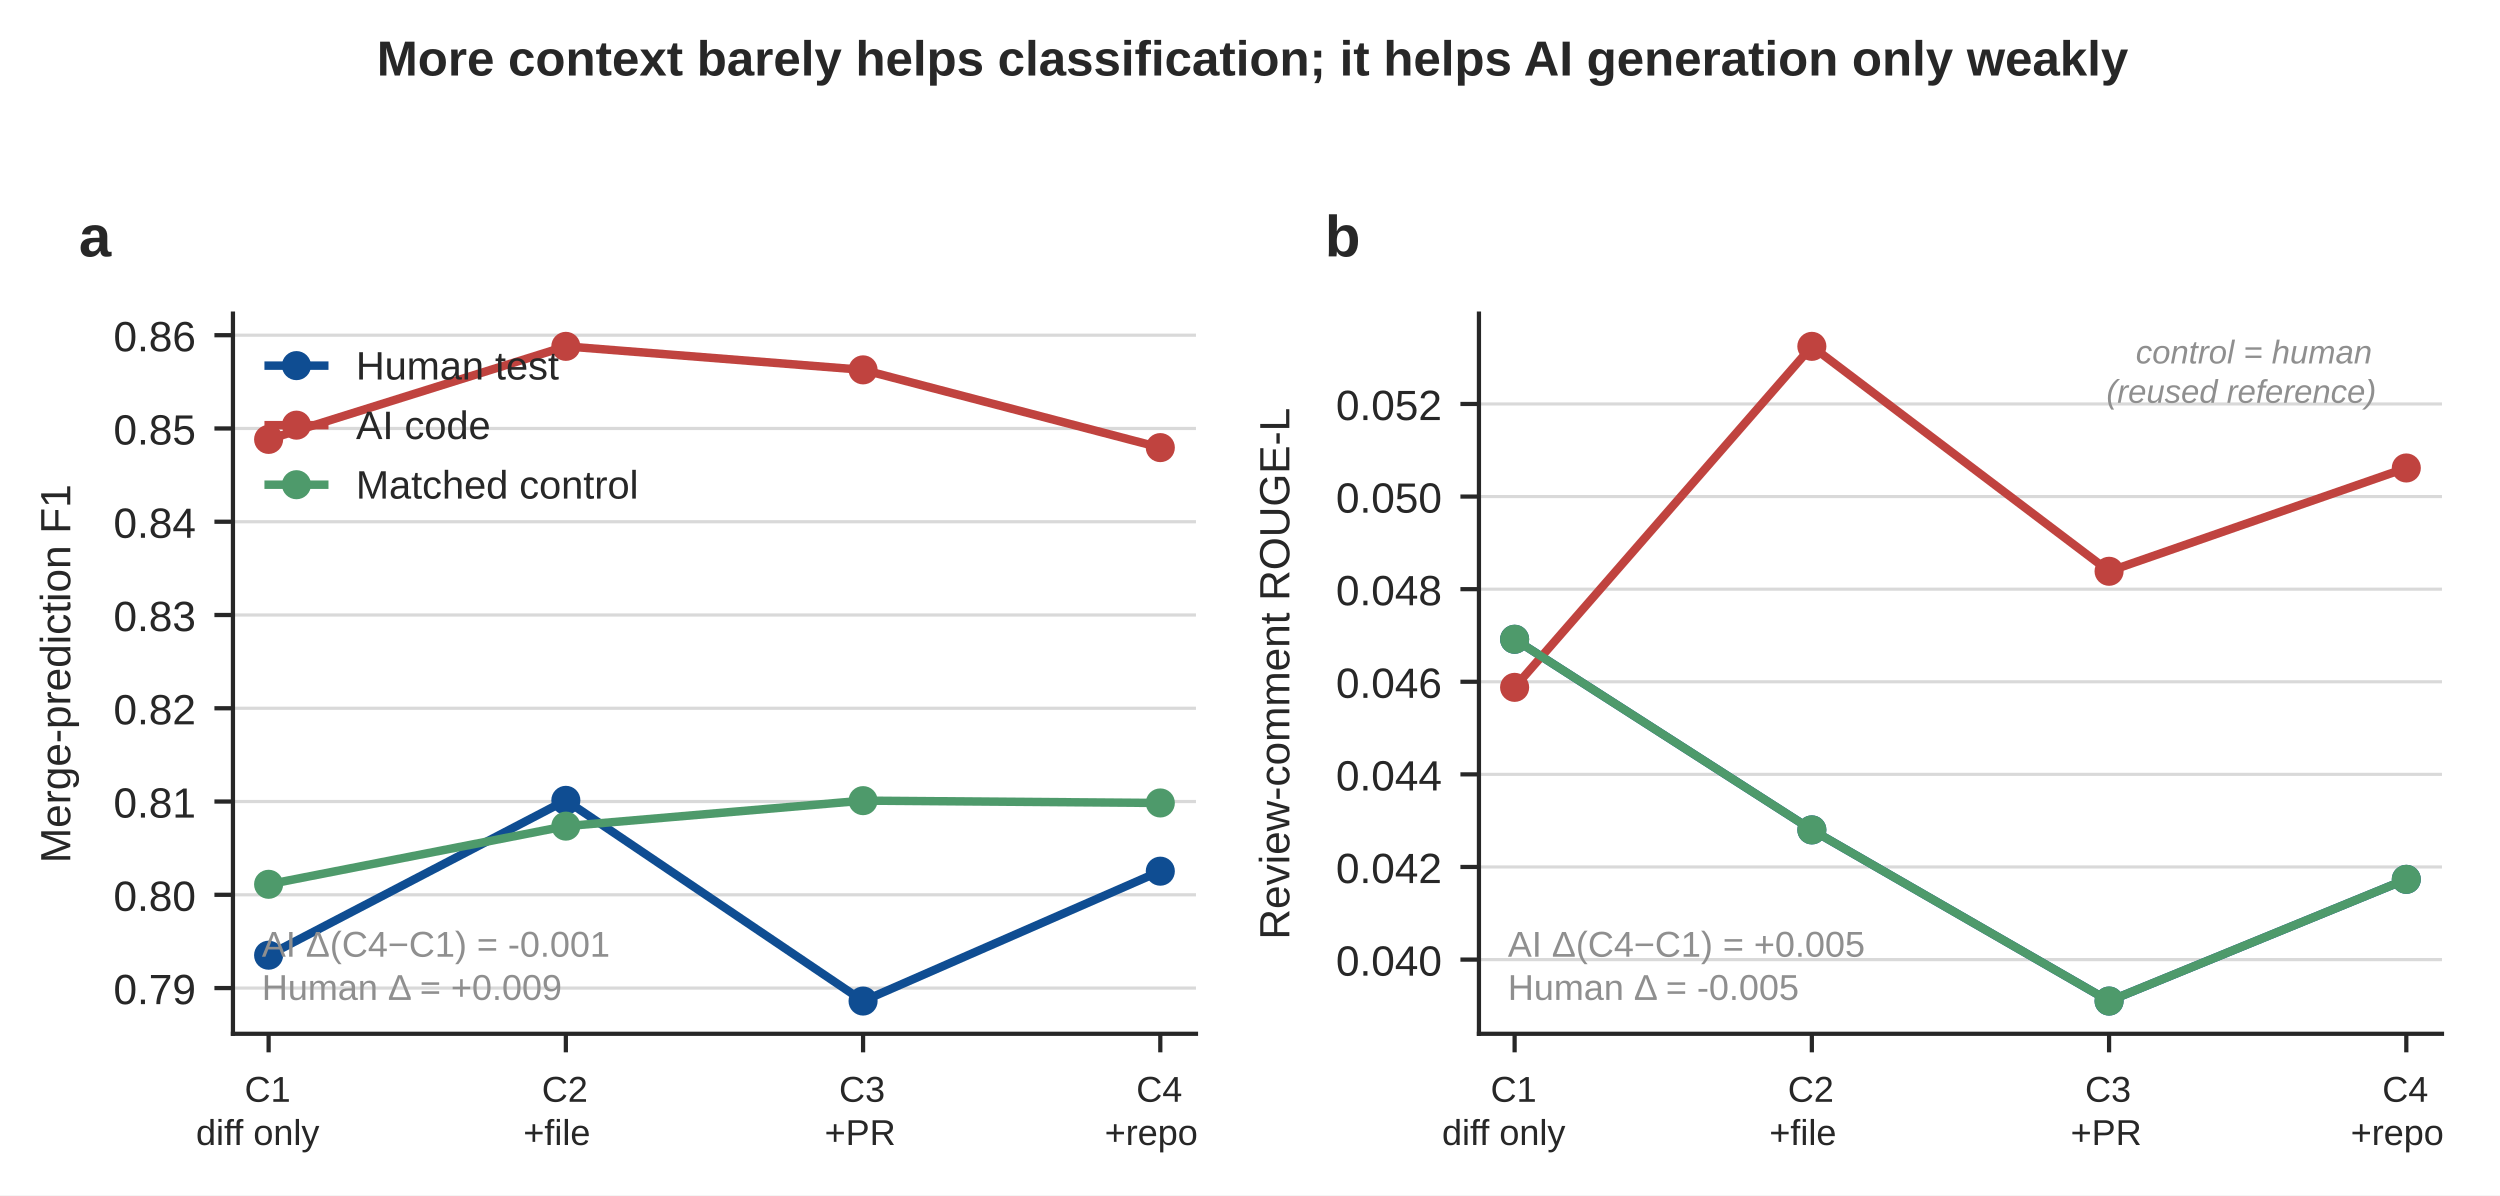
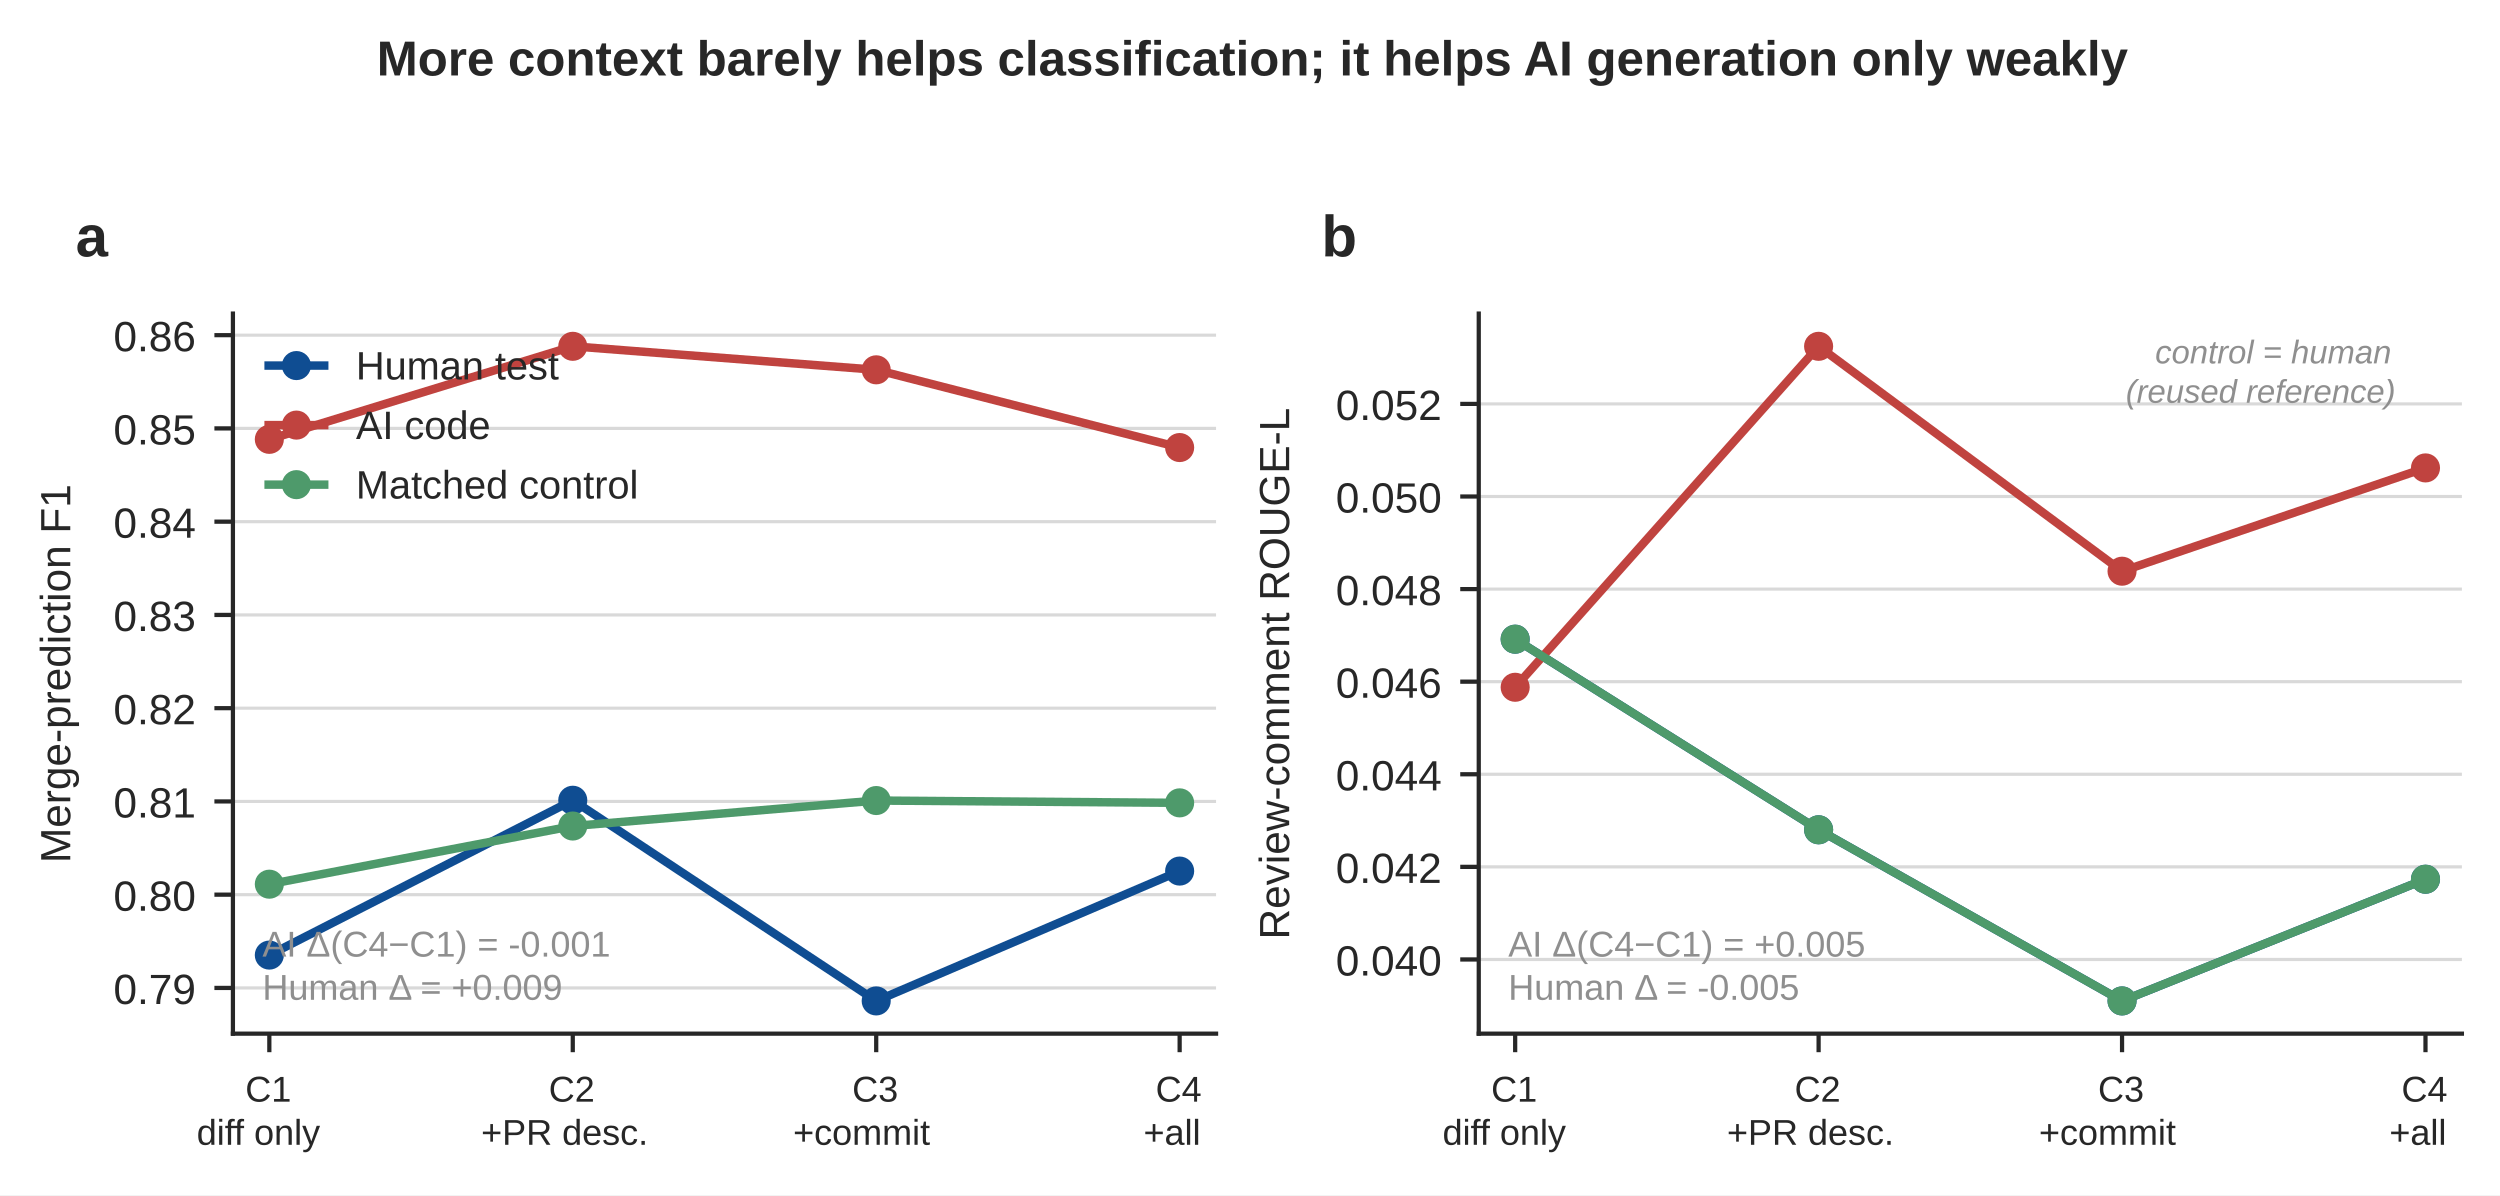
- <svg xmlns="http://www.w3.org/2000/svg" xmlns:xlink="http://www.w3.org/1999/xlink" width="472.35pt" height="225.847pt" viewBox="0 0 472.35 225.847" version="1.1">
+ <svg xmlns="http://www.w3.org/2000/svg" xmlns:xlink="http://www.w3.org/1999/xlink" width="472.411pt" height="225.847pt" viewBox="0 0 472.411 225.847" version="1.1">
  <defs>
    <style type="text/css">*{stroke-linejoin: round; stroke-linecap: butt}</style>
  </defs>
  <g id="figure_1">
    <g id="patch_1">
-       <path d="M 0 225.847  L 472.35 225.847  L 472.35 0  L 0 0  z " style="fill: #ffffff" />
+       <path d="M 0 225.847  L 472.411 225.847  L 472.411 0  L 0 0  z " style="fill: #ffffff" />
    </g>
    <g id="axes_1">
      <g id="patch_2">
-         <path d="M 44.013 195.324  L 225.967 195.324  L 225.967 59.256  L 44.013 59.256  z " style="fill: #ffffff" />
+         <path d="M 44.013 195.324  L 229.792 195.324  L 229.792 59.256  L 44.013 59.256  z " style="fill: #ffffff" />
      </g>
      <g id="matplotlib.axis_1">
        <g id="xtick_1">
          <g id="line2d_1">
            <defs>
-               <path id="mb7442cc891" d="M 0 0  L 0 3.5  " style="stroke: #272727; stroke-width: 0.8" />
+               <path id="m055389ca16" d="M 0 0  L 0 3.5  " style="stroke: #272727; stroke-width: 0.8" />
            </defs>
            <g>
-               <use xlink:href="#mb7442cc891" x="50.752" y="195.324" style="fill: #272727; stroke: #272727; stroke-width: 0.8" />
+               <use xlink:href="#m055389ca16" x="50.894" y="195.324" style="fill: #272727; stroke: #272727; stroke-width: 0.8" />
            </g>
          </g>
          <g id="text_1">
-             <text style="font-size: 6.8px; font-family: 'Arial', 'DejaVu Sans', 'Liberation Sans', sans-serif; fill: #272727" transform="translate(46.21476 208.1708)">C1</text>
-             <text style="font-size: 6.8px; font-family: 'Arial', 'DejaVu Sans', 'Liberation Sans', sans-serif; fill: #272727" transform="translate(37.03423 216.3327)">diff only</text>
+             <text style="font-size: 6.8px; font-family: 'Arial', 'DejaVu Sans', 'Liberation Sans', sans-serif; fill: #272727" transform="translate(46.35643 208.1708)">C1</text>
+             <text style="font-size: 6.8px; font-family: 'Arial', 'DejaVu Sans', 'Liberation Sans', sans-serif; fill: #272727" transform="translate(37.17589 216.3327)">diff only</text>
          </g>
        </g>
        <g id="xtick_2">
          <g id="line2d_2">
            <g>
-               <use xlink:href="#mb7442cc891" x="106.911" y="195.324" style="fill: #272727; stroke: #272727; stroke-width: 0.8" />
+               <use xlink:href="#m055389ca16" x="108.233" y="195.324" style="fill: #272727; stroke: #272727; stroke-width: 0.8" />
            </g>
          </g>
          <g id="text_2">
-             <text style="font-size: 6.8px; font-family: 'Arial', 'DejaVu Sans', 'Liberation Sans', sans-serif; fill: #272727" transform="translate(102.3734 208.1708)">C2</text>
-             <text style="font-size: 6.8px; font-family: 'Arial', 'DejaVu Sans', 'Liberation Sans', sans-serif; fill: #272727" transform="translate(98.88364 216.3327)">+file</text>
+             <text style="font-size: 6.8px; font-family: 'Arial', 'DejaVu Sans', 'Liberation Sans', sans-serif; fill: #272727" transform="translate(103.6956 208.1708)">C2</text>
+             <text style="font-size: 6.8px; font-family: 'Arial', 'DejaVu Sans', 'Liberation Sans', sans-serif; fill: #272727" transform="translate(90.91908 216.3327)">+PR desc.</text>
          </g>
        </g>
        <g id="xtick_3">
          <g id="line2d_3">
            <g>
-               <use xlink:href="#mb7442cc891" x="163.069" y="195.324" style="fill: #272727; stroke: #272727; stroke-width: 0.8" />
+               <use xlink:href="#m055389ca16" x="165.572" y="195.324" style="fill: #272727; stroke: #272727; stroke-width: 0.8" />
            </g>
          </g>
          <g id="text_3">
-             <text style="font-size: 6.8px; font-family: 'Arial', 'DejaVu Sans', 'Liberation Sans', sans-serif; fill: #272727" transform="translate(158.5321 208.1708)">C3</text>
-             <text style="font-size: 6.8px; font-family: 'Arial', 'DejaVu Sans', 'Liberation Sans', sans-serif; fill: #272727" transform="translate(155.8078 216.3321)">+PR</text>
+             <text style="font-size: 6.8px; font-family: 'Arial', 'DejaVu Sans', 'Liberation Sans', sans-serif; fill: #272727" transform="translate(161.0349 208.1708)">C3</text>
+             <text style="font-size: 6.8px; font-family: 'Arial', 'DejaVu Sans', 'Liberation Sans', sans-serif; fill: #272727" transform="translate(149.8722 216.3327)">+commit</text>
          </g>
        </g>
        <g id="xtick_4">
          <g id="line2d_4">
            <g>
-               <use xlink:href="#mb7442cc891" x="219.228" y="195.324" style="fill: #272727; stroke: #272727; stroke-width: 0.8" />
+               <use xlink:href="#m055389ca16" x="222.911" y="195.324" style="fill: #272727; stroke: #272727; stroke-width: 0.8" />
            </g>
          </g>
          <g id="text_4">
-             <text style="font-size: 6.8px; font-family: 'Arial', 'DejaVu Sans', 'Liberation Sans', sans-serif; fill: #272727" transform="translate(214.6907 208.1708)">C4</text>
-             <text style="font-size: 6.8px; font-family: 'Arial', 'DejaVu Sans', 'Liberation Sans', sans-serif; fill: #272727" transform="translate(208.7253 216.3321)">+repo</text>
+             <text style="font-size: 6.8px; font-family: 'Arial', 'DejaVu Sans', 'Liberation Sans', sans-serif; fill: #272727" transform="translate(218.3741 208.1708)">C4</text>
+             <text style="font-size: 6.8px; font-family: 'Arial', 'DejaVu Sans', 'Liberation Sans', sans-serif; fill: #272727" transform="translate(216.0897 216.3327)">+all</text>
          </g>
        </g>
      </g>
      <g id="matplotlib.axis_2">
        <g id="ytick_1">
          <g id="line2d_5">
-             <path d="M 44.013 186.685  L 225.967 186.685  " clip-path="url(#p312e5db300)" style="fill: none; stroke: #d9d9d9; stroke-width: 0.6; stroke-linecap: square" />
+             <path d="M 44.013 186.685  L 229.792 186.685  " clip-path="url(#pd2a21292ef)" style="fill: none; stroke: #d9d9d9; stroke-width: 0.6; stroke-linecap: square" />
          </g>
          <g id="line2d_6">
            <defs>
-               <path id="m97c4adac89" d="M 0 0  L -3.5 0  " style="stroke: #272727; stroke-width: 0.8" />
+               <path id="m6264796547" d="M 0 0  L -3.5 0  " style="stroke: #272727; stroke-width: 0.8" />
            </defs>
            <g>
-               <use xlink:href="#m97c4adac89" x="44.013" y="186.685" style="fill: #272727; stroke: #272727; stroke-width: 0.8" />
+               <use xlink:href="#m6264796547" x="44.013" y="186.685" style="fill: #272727; stroke: #272727; stroke-width: 0.8" />
            </g>
          </g>
          <g id="text_5">
            <text style="font-size: 8px; font-family: 'Arial', 'DejaVu Sans', 'Liberation Sans', sans-serif; text-anchor: end; fill: #272727" x="37.013" y="189.724" transform="rotate(-0 37.01313 189.7243)">0.79</text>
          </g>
        </g>
        <g id="ytick_2">
          <g id="line2d_7">
-             <path d="M 44.013 169.063  L 225.967 169.063  " clip-path="url(#p312e5db300)" style="fill: none; stroke: #d9d9d9; stroke-width: 0.6; stroke-linecap: square" />
+             <path d="M 44.013 169.063  L 229.792 169.063  " clip-path="url(#pd2a21292ef)" style="fill: none; stroke: #d9d9d9; stroke-width: 0.6; stroke-linecap: square" />
          </g>
          <g id="line2d_8">
            <g>
-               <use xlink:href="#m97c4adac89" x="44.013" y="169.063" style="fill: #272727; stroke: #272727; stroke-width: 0.8" />
+               <use xlink:href="#m6264796547" x="44.013" y="169.063" style="fill: #272727; stroke: #272727; stroke-width: 0.8" />
            </g>
          </g>
          <g id="text_6">
            <text style="font-size: 8px; font-family: 'Arial', 'DejaVu Sans', 'Liberation Sans', sans-serif; text-anchor: end; fill: #272727" x="37.013" y="172.103" transform="rotate(-0 37.01313 172.1026)">0.80</text>
          </g>
        </g>
        <g id="ytick_3">
          <g id="line2d_9">
-             <path d="M 44.013 151.442  L 225.967 151.442  " clip-path="url(#p312e5db300)" style="fill: none; stroke: #d9d9d9; stroke-width: 0.6; stroke-linecap: square" />
+             <path d="M 44.013 151.442  L 229.792 151.442  " clip-path="url(#pd2a21292ef)" style="fill: none; stroke: #d9d9d9; stroke-width: 0.6; stroke-linecap: square" />
          </g>
          <g id="line2d_10">
            <g>
-               <use xlink:href="#m97c4adac89" x="44.013" y="151.442" style="fill: #272727; stroke: #272727; stroke-width: 0.8" />
+               <use xlink:href="#m6264796547" x="44.013" y="151.442" style="fill: #272727; stroke: #272727; stroke-width: 0.8" />
            </g>
          </g>
          <g id="text_7">
            <text style="font-size: 8px; font-family: 'Arial', 'DejaVu Sans', 'Liberation Sans', sans-serif; text-anchor: end; fill: #272727" x="37.013" y="154.481" transform="rotate(-0 37.01313 154.4809)">0.81</text>
          </g>
        </g>
        <g id="ytick_4">
          <g id="line2d_11">
-             <path d="M 44.013 133.82  L 225.967 133.82  " clip-path="url(#p312e5db300)" style="fill: none; stroke: #d9d9d9; stroke-width: 0.6; stroke-linecap: square" />
+             <path d="M 44.013 133.82  L 229.792 133.82  " clip-path="url(#pd2a21292ef)" style="fill: none; stroke: #d9d9d9; stroke-width: 0.6; stroke-linecap: square" />
          </g>
          <g id="line2d_12">
            <g>
-               <use xlink:href="#m97c4adac89" x="44.013" y="133.82" style="fill: #272727; stroke: #272727; stroke-width: 0.8" />
+               <use xlink:href="#m6264796547" x="44.013" y="133.82" style="fill: #272727; stroke: #272727; stroke-width: 0.8" />
            </g>
          </g>
          <g id="text_8">
            <text style="font-size: 8px; font-family: 'Arial', 'DejaVu Sans', 'Liberation Sans', sans-serif; text-anchor: end; fill: #272727" x="37.013" y="136.859" transform="rotate(-0 37.01313 136.8592)">0.82</text>
          </g>
        </g>
        <g id="ytick_5">
          <g id="line2d_13">
-             <path d="M 44.013 116.198  L 225.967 116.198  " clip-path="url(#p312e5db300)" style="fill: none; stroke: #d9d9d9; stroke-width: 0.6; stroke-linecap: square" />
+             <path d="M 44.013 116.198  L 229.792 116.198  " clip-path="url(#pd2a21292ef)" style="fill: none; stroke: #d9d9d9; stroke-width: 0.6; stroke-linecap: square" />
          </g>
          <g id="line2d_14">
            <g>
-               <use xlink:href="#m97c4adac89" x="44.013" y="116.198" style="fill: #272727; stroke: #272727; stroke-width: 0.8" />
+               <use xlink:href="#m6264796547" x="44.013" y="116.198" style="fill: #272727; stroke: #272727; stroke-width: 0.8" />
            </g>
          </g>
          <g id="text_9">
            <text style="font-size: 8px; font-family: 'Arial', 'DejaVu Sans', 'Liberation Sans', sans-serif; text-anchor: end; fill: #272727" x="37.013" y="119.237" transform="rotate(-0 37.01313 119.2374)">0.83</text>
          </g>
        </g>
        <g id="ytick_6">
          <g id="line2d_15">
-             <path d="M 44.013 98.577  L 225.967 98.577  " clip-path="url(#p312e5db300)" style="fill: none; stroke: #d9d9d9; stroke-width: 0.6; stroke-linecap: square" />
+             <path d="M 44.013 98.577  L 229.792 98.577  " clip-path="url(#pd2a21292ef)" style="fill: none; stroke: #d9d9d9; stroke-width: 0.6; stroke-linecap: square" />
          </g>
          <g id="line2d_16">
            <g>
-               <use xlink:href="#m97c4adac89" x="44.013" y="98.577" style="fill: #272727; stroke: #272727; stroke-width: 0.8" />
+               <use xlink:href="#m6264796547" x="44.013" y="98.577" style="fill: #272727; stroke: #272727; stroke-width: 0.8" />
            </g>
          </g>
          <g id="text_10">
            <text style="font-size: 8px; font-family: 'Arial', 'DejaVu Sans', 'Liberation Sans', sans-serif; text-anchor: end; fill: #272727" x="37.013" y="101.616" transform="rotate(-0 37.01313 101.6157)">0.84</text>
          </g>
        </g>
        <g id="ytick_7">
          <g id="line2d_17">
-             <path d="M 44.013 80.955  L 225.967 80.955  " clip-path="url(#p312e5db300)" style="fill: none; stroke: #d9d9d9; stroke-width: 0.6; stroke-linecap: square" />
+             <path d="M 44.013 80.955  L 229.792 80.955  " clip-path="url(#pd2a21292ef)" style="fill: none; stroke: #d9d9d9; stroke-width: 0.6; stroke-linecap: square" />
          </g>
          <g id="line2d_18">
            <g>
-               <use xlink:href="#m97c4adac89" x="44.013" y="80.955" style="fill: #272727; stroke: #272727; stroke-width: 0.8" />
+               <use xlink:href="#m6264796547" x="44.013" y="80.955" style="fill: #272727; stroke: #272727; stroke-width: 0.8" />
            </g>
          </g>
          <g id="text_11">
            <text style="font-size: 8px; font-family: 'Arial', 'DejaVu Sans', 'Liberation Sans', sans-serif; text-anchor: end; fill: #272727" x="37.013" y="83.994" transform="rotate(-0 37.01313 83.99404)">0.85</text>
          </g>
        </g>
        <g id="ytick_8">
          <g id="line2d_19">
-             <path d="M 44.013 63.333  L 225.967 63.333  " clip-path="url(#p312e5db300)" style="fill: none; stroke: #d9d9d9; stroke-width: 0.6; stroke-linecap: square" />
+             <path d="M 44.013 63.333  L 229.792 63.333  " clip-path="url(#pd2a21292ef)" style="fill: none; stroke: #d9d9d9; stroke-width: 0.6; stroke-linecap: square" />
          </g>
          <g id="line2d_20">
            <g>
-               <use xlink:href="#m97c4adac89" x="44.013" y="63.333" style="fill: #272727; stroke: #272727; stroke-width: 0.8" />
+               <use xlink:href="#m6264796547" x="44.013" y="63.333" style="fill: #272727; stroke: #272727; stroke-width: 0.8" />
            </g>
          </g>
          <g id="text_12">
            <text style="font-size: 8px; font-family: 'Arial', 'DejaVu Sans', 'Liberation Sans', sans-serif; text-anchor: end; fill: #272727" x="37.013" y="66.372" transform="rotate(-0 37.01313 66.37234)">0.86</text>
          </g>
        </g>
        <g id="text_13">
          <text style="font-size: 8px; font-family: 'Arial', 'DejaVu Sans', 'Liberation Sans', sans-serif; text-anchor: middle; fill: #272727" x="13.279" y="127.29" transform="rotate(-90 13.27875 127.2899)">Merge-prediction F1</text>
        </g>
      </g>
      <g id="patch_3">
        <path d="M 44.013 195.324  L 44.013 59.256  " style="fill: none; stroke: #272727; stroke-width: 0.8; stroke-linejoin: miter; stroke-linecap: square" />
      </g>
      <g id="patch_4">
-         <path d="M 44.013 195.324  L 225.967 195.324  " style="fill: none; stroke: #272727; stroke-width: 0.8; stroke-linejoin: miter; stroke-linecap: square" />
+         <path d="M 44.013 195.324  L 229.792 195.324  " style="fill: none; stroke: #272727; stroke-width: 0.8; stroke-linejoin: miter; stroke-linecap: square" />
      </g>
      <g id="line2d_21">
-         <path d="M 50.752 180.477  L 106.911 151.219  L 163.069 189.139  L 219.228 164.602  " style="fill: none; stroke: #0f4d92; stroke-width: 1.6; stroke-linecap: square" />
+         <path d="M 50.894 180.477  L 108.233 151.219  L 165.572 189.139  L 222.911 164.602  " style="fill: none; stroke: #0f4d92; stroke-width: 1.6; stroke-linecap: square" />
        <defs>
-           <path id="mded9604d1d" d="M 0 2.25  C 0.597 2.25 1.169 2.013 1.591 1.591  C 2.013 1.169 2.25 0.597 2.25 0  C 2.25 -0.597 2.013 -1.169 1.591 -1.591  C 1.169 -2.013 0.597 -2.25 0 -2.25  C -0.597 -2.25 -1.169 -2.013 -1.591 -1.591  C -2.013 -1.169 -2.25 -0.597 -2.25 0  C -2.25 0.597 -2.013 1.169 -1.591 1.591  C -1.169 2.013 -0.597 2.25 0 2.25  z " style="stroke: #0f4d92" />
+           <path id="mc047c1bfac" d="M 0 2.25  C 0.597 2.25 1.169 2.013 1.591 1.591  C 2.013 1.169 2.25 0.597 2.25 0  C 2.25 -0.597 2.013 -1.169 1.591 -1.591  C 1.169 -2.013 0.597 -2.25 0 -2.25  C -0.597 -2.25 -1.169 -2.013 -1.591 -1.591  C -2.013 -1.169 -2.25 -0.597 -2.25 0  C -2.25 0.597 -2.013 1.169 -1.591 1.591  C -1.169 2.013 -0.597 2.25 0 2.25  z " style="stroke: #0f4d92" />
        </defs>
        <g>
-           <use xlink:href="#mded9604d1d" x="50.752" y="180.477" style="fill: #0f4d92; stroke: #0f4d92" />
-           <use xlink:href="#mded9604d1d" x="106.911" y="151.219" style="fill: #0f4d92; stroke: #0f4d92" />
-           <use xlink:href="#mded9604d1d" x="163.069" y="189.139" style="fill: #0f4d92; stroke: #0f4d92" />
-           <use xlink:href="#mded9604d1d" x="219.228" y="164.602" style="fill: #0f4d92; stroke: #0f4d92" />
+           <use xlink:href="#mc047c1bfac" x="50.894" y="180.477" style="fill: #0f4d92; stroke: #0f4d92" />
+           <use xlink:href="#mc047c1bfac" x="108.233" y="151.219" style="fill: #0f4d92; stroke: #0f4d92" />
+           <use xlink:href="#mc047c1bfac" x="165.572" y="189.139" style="fill: #0f4d92; stroke: #0f4d92" />
+           <use xlink:href="#mc047c1bfac" x="222.911" y="164.602" style="fill: #0f4d92; stroke: #0f4d92" />
        </g>
      </g>
      <g id="line2d_22">
-         <path d="M 50.752 83.022  L 106.911 65.441  L 163.069 69.883  L 219.228 84.571  " style="fill: none; stroke: #c0433f; stroke-width: 1.6; stroke-linecap: square" />
+         <path d="M 50.894 83.022  L 108.233 65.441  L 165.572 69.883  L 222.911 84.571  " style="fill: none; stroke: #c0433f; stroke-width: 1.6; stroke-linecap: square" />
        <defs>
-           <path id="m22a7560e9c" d="M 0 2.25  C 0.597 2.25 1.169 2.013 1.591 1.591  C 2.013 1.169 2.25 0.597 2.25 0  C 2.25 -0.597 2.013 -1.169 1.591 -1.591  C 1.169 -2.013 0.597 -2.25 0 -2.25  C -0.597 -2.25 -1.169 -2.013 -1.591 -1.591  C -2.013 -1.169 -2.25 -0.597 -2.25 0  C -2.25 0.597 -2.013 1.169 -1.591 1.591  C -1.169 2.013 -0.597 2.25 0 2.25  z " style="stroke: #c0433f" />
+           <path id="m9935ac918f" d="M 0 2.25  C 0.597 2.25 1.169 2.013 1.591 1.591  C 2.013 1.169 2.25 0.597 2.25 0  C 2.25 -0.597 2.013 -1.169 1.591 -1.591  C 1.169 -2.013 0.597 -2.25 0 -2.25  C -0.597 -2.25 -1.169 -2.013 -1.591 -1.591  C -2.013 -1.169 -2.25 -0.597 -2.25 0  C -2.25 0.597 -2.013 1.169 -1.591 1.591  C -1.169 2.013 -0.597 2.25 0 2.25  z " style="stroke: #c0433f" />
        </defs>
        <g>
-           <use xlink:href="#m22a7560e9c" x="50.752" y="83.022" style="fill: #c0433f; stroke: #c0433f" />
-           <use xlink:href="#m22a7560e9c" x="106.911" y="65.441" style="fill: #c0433f; stroke: #c0433f" />
-           <use xlink:href="#m22a7560e9c" x="163.069" y="69.883" style="fill: #c0433f; stroke: #c0433f" />
-           <use xlink:href="#m22a7560e9c" x="219.228" y="84.571" style="fill: #c0433f; stroke: #c0433f" />
+           <use xlink:href="#m9935ac918f" x="50.894" y="83.022" style="fill: #c0433f; stroke: #c0433f" />
+           <use xlink:href="#m9935ac918f" x="108.233" y="65.441" style="fill: #c0433f; stroke: #c0433f" />
+           <use xlink:href="#m9935ac918f" x="165.572" y="69.883" style="fill: #c0433f; stroke: #c0433f" />
+           <use xlink:href="#m9935ac918f" x="222.911" y="84.571" style="fill: #c0433f; stroke: #c0433f" />
        </g>
      </g>
      <g id="line2d_23">
-         <path d="M 50.752 167.08  L 106.911 156.09  L 163.069 151.274  L 219.228 151.712  " style="fill: none; stroke: #4e9a6b; stroke-width: 1.6; stroke-linecap: square" />
+         <path d="M 50.894 167.08  L 108.233 156.09  L 165.572 151.274  L 222.911 151.712  " style="fill: none; stroke: #4e9a6b; stroke-width: 1.6; stroke-linecap: square" />
        <defs>
-           <path id="m0f266fe91e" d="M 0 2.25  C 0.597 2.25 1.169 2.013 1.591 1.591  C 2.013 1.169 2.25 0.597 2.25 0  C 2.25 -0.597 2.013 -1.169 1.591 -1.591  C 1.169 -2.013 0.597 -2.25 0 -2.25  C -0.597 -2.25 -1.169 -2.013 -1.591 -1.591  C -2.013 -1.169 -2.25 -0.597 -2.25 0  C -2.25 0.597 -2.013 1.169 -1.591 1.591  C -1.169 2.013 -0.597 2.25 0 2.25  z " style="stroke: #4e9a6b" />
+           <path id="mf2e5b66cfa" d="M 0 2.25  C 0.597 2.25 1.169 2.013 1.591 1.591  C 2.013 1.169 2.25 0.597 2.25 0  C 2.25 -0.597 2.013 -1.169 1.591 -1.591  C 1.169 -2.013 0.597 -2.25 0 -2.25  C -0.597 -2.25 -1.169 -2.013 -1.591 -1.591  C -2.013 -1.169 -2.25 -0.597 -2.25 0  C -2.25 0.597 -2.013 1.169 -1.591 1.591  C -1.169 2.013 -0.597 2.25 0 2.25  z " style="stroke: #4e9a6b" />
        </defs>
        <g>
-           <use xlink:href="#m0f266fe91e" x="50.752" y="167.08" style="fill: #4e9a6b; stroke: #4e9a6b" />
-           <use xlink:href="#m0f266fe91e" x="106.911" y="156.09" style="fill: #4e9a6b; stroke: #4e9a6b" />
-           <use xlink:href="#m0f266fe91e" x="163.069" y="151.274" style="fill: #4e9a6b; stroke: #4e9a6b" />
-           <use xlink:href="#m0f266fe91e" x="219.228" y="151.712" style="fill: #4e9a6b; stroke: #4e9a6b" />
+           <use xlink:href="#mf2e5b66cfa" x="50.894" y="167.08" style="fill: #4e9a6b; stroke: #4e9a6b" />
+           <use xlink:href="#mf2e5b66cfa" x="108.233" y="156.09" style="fill: #4e9a6b; stroke: #4e9a6b" />
+           <use xlink:href="#mf2e5b66cfa" x="165.572" y="151.274" style="fill: #4e9a6b; stroke: #4e9a6b" />
+           <use xlink:href="#mf2e5b66cfa" x="222.911" y="151.712" style="fill: #4e9a6b; stroke: #4e9a6b" />
        </g>
      </g>
      <g id="text_14">
-         <text style="font-size: 6.8px; font-family: 'Arial', 'DejaVu Sans', 'Liberation Sans', sans-serif; fill: #8f8f8f" transform="translate(49.47175 180.7661)">AI  Δ(C4−C1) = -0.001</text>
-         <text style="font-size: 6.8px; font-family: 'Arial', 'DejaVu Sans', 'Liberation Sans', sans-serif; fill: #8f8f8f" transform="translate(49.47175 188.9275)">Human Δ = +0.009</text>
+         <text style="font-size: 6.8px; font-family: 'Arial', 'DejaVu Sans', 'Liberation Sans', sans-serif; fill: #8f8f8f" transform="translate(49.5865 180.7661)">AI  Δ(C4−C1) = -0.001</text>
+         <text style="font-size: 6.8px; font-family: 'Arial', 'DejaVu Sans', 'Liberation Sans', sans-serif; fill: #8f8f8f" transform="translate(49.5865 188.9275)">Human Δ = +0.009</text>
      </g>
      <g id="text_15">
-         <text style="font-weight: 700; font-size: 11px; font-family: 'Arial', 'DejaVu Sans', 'Liberation Sans', sans-serif; text-anchor: start; fill: #272727" x="14.9" y="48.449" transform="rotate(-0 14.90048 48.44931)">a</text>
+         <text style="font-weight: 700; font-size: 11px; font-family: 'Arial', 'DejaVu Sans', 'Liberation Sans', sans-serif; text-anchor: start; fill: #272727" x="14.288" y="48.449" transform="rotate(-0 14.28848 48.44931)">a</text>
      </g>
      <g id="legend_1">
        <g id="line2d_24">
          <path d="M 50.763 69.08  L 56.013 69.08  L 61.263 69.08  " style="fill: none; stroke: #0f4d92; stroke-width: 1.6; stroke-linecap: square" />
          <g>
-             <use xlink:href="#mded9604d1d" x="56.013" y="69.08" style="fill: #0f4d92; stroke: #0f4d92" />
+             <use xlink:href="#mc047c1bfac" x="56.013" y="69.08" style="fill: #0f4d92; stroke: #0f4d92" />
          </g>
        </g>
        <g id="text_16">
          <text style="font-size: 7.5px; font-family: 'Arial', 'DejaVu Sans', 'Liberation Sans', sans-serif; text-anchor: start; fill: #272727" x="67.263" y="71.705" transform="rotate(-0 67.26313 71.70479)">Human test</text>
        </g>
        <g id="line2d_25">
          <path d="M 50.763 80.33  L 56.013 80.33  L 61.263 80.33  " style="fill: none; stroke: #c0433f; stroke-width: 1.6; stroke-linecap: square" />
          <g>
-             <use xlink:href="#m22a7560e9c" x="56.013" y="80.33" style="fill: #c0433f; stroke: #c0433f" />
+             <use xlink:href="#m9935ac918f" x="56.013" y="80.33" style="fill: #c0433f; stroke: #c0433f" />
          </g>
        </g>
        <g id="text_17">
          <text style="font-size: 7.5px; font-family: 'Arial', 'DejaVu Sans', 'Liberation Sans', sans-serif; text-anchor: start; fill: #272727" x="67.263" y="82.955" transform="rotate(-0 67.26313 82.95537)">AI code</text>
        </g>
        <g id="line2d_26">
          <path d="M 50.763 91.581  L 56.013 91.581  L 61.263 91.581  " style="fill: none; stroke: #4e9a6b; stroke-width: 1.6; stroke-linecap: square" />
          <g>
-             <use xlink:href="#m0f266fe91e" x="56.013" y="91.581" style="fill: #4e9a6b; stroke: #4e9a6b" />
+             <use xlink:href="#mf2e5b66cfa" x="56.013" y="91.581" style="fill: #4e9a6b; stroke: #4e9a6b" />
          </g>
        </g>
        <g id="text_18">
          <text style="font-size: 7.5px; font-family: 'Arial', 'DejaVu Sans', 'Liberation Sans', sans-serif; text-anchor: start; fill: #272727" x="67.263" y="94.206" transform="rotate(-0 67.26313 94.20596)">Matched control</text>
        </g>
      </g>
    </g>
    <g id="axes_2">
      <g id="patch_5">
-         <path d="M 279.432 195.324  L 461.386 195.324  L 461.386 59.256  L 279.432 59.256  z " style="fill: #ffffff" />
+         <path d="M 279.432 195.324  L 465.211 195.324  L 465.211 59.256  L 279.432 59.256  z " style="fill: #ffffff" />
      </g>
      <g id="matplotlib.axis_3">
        <g id="xtick_5">
          <g id="line2d_27">
            <g>
-               <use xlink:href="#mb7442cc891" x="286.171" y="195.324" style="fill: #272727; stroke: #272727; stroke-width: 0.8" />
+               <use xlink:href="#m055389ca16" x="286.313" y="195.324" style="fill: #272727; stroke: #272727; stroke-width: 0.8" />
            </g>
          </g>
          <g id="text_19">
-             <text style="font-size: 6.8px; font-family: 'Arial', 'DejaVu Sans', 'Liberation Sans', sans-serif; fill: #272727" transform="translate(281.6338 208.1708)">C1</text>
-             <text style="font-size: 6.8px; font-family: 'Arial', 'DejaVu Sans', 'Liberation Sans', sans-serif; fill: #272727" transform="translate(272.4533 216.3327)">diff only</text>
+             <text style="font-size: 6.8px; font-family: 'Arial', 'DejaVu Sans', 'Liberation Sans', sans-serif; fill: #272727" transform="translate(281.7755 208.1708)">C1</text>
+             <text style="font-size: 6.8px; font-family: 'Arial', 'DejaVu Sans', 'Liberation Sans', sans-serif; fill: #272727" transform="translate(272.595 216.3327)">diff only</text>
          </g>
        </g>
        <g id="xtick_6">
          <g id="line2d_28">
            <g>
-               <use xlink:href="#mb7442cc891" x="342.33" y="195.324" style="fill: #272727; stroke: #272727; stroke-width: 0.8" />
+               <use xlink:href="#m055389ca16" x="343.652" y="195.324" style="fill: #272727; stroke: #272727; stroke-width: 0.8" />
            </g>
          </g>
          <g id="text_20">
-             <text style="font-size: 6.8px; font-family: 'Arial', 'DejaVu Sans', 'Liberation Sans', sans-serif; fill: #272727" transform="translate(337.7925 208.1708)">C2</text>
-             <text style="font-size: 6.8px; font-family: 'Arial', 'DejaVu Sans', 'Liberation Sans', sans-serif; fill: #272727" transform="translate(334.3027 216.3327)">+file</text>
+             <text style="font-size: 6.8px; font-family: 'Arial', 'DejaVu Sans', 'Liberation Sans', sans-serif; fill: #272727" transform="translate(339.1147 208.1708)">C2</text>
+             <text style="font-size: 6.8px; font-family: 'Arial', 'DejaVu Sans', 'Liberation Sans', sans-serif; fill: #272727" transform="translate(326.3381 216.3327)">+PR desc.</text>
          </g>
        </g>
        <g id="xtick_7">
          <g id="line2d_29">
            <g>
-               <use xlink:href="#mb7442cc891" x="398.489" y="195.324" style="fill: #272727; stroke: #272727; stroke-width: 0.8" />
+               <use xlink:href="#m055389ca16" x="400.991" y="195.324" style="fill: #272727; stroke: #272727; stroke-width: 0.8" />
            </g>
          </g>
          <g id="text_21">
-             <text style="font-size: 6.8px; font-family: 'Arial', 'DejaVu Sans', 'Liberation Sans', sans-serif; fill: #272727" transform="translate(393.9511 208.1708)">C3</text>
-             <text style="font-size: 6.8px; font-family: 'Arial', 'DejaVu Sans', 'Liberation Sans', sans-serif; fill: #272727" transform="translate(391.2269 216.3321)">+PR</text>
+             <text style="font-size: 6.8px; font-family: 'Arial', 'DejaVu Sans', 'Liberation Sans', sans-serif; fill: #272727" transform="translate(396.4539 208.1708)">C3</text>
+             <text style="font-size: 6.8px; font-family: 'Arial', 'DejaVu Sans', 'Liberation Sans', sans-serif; fill: #272727" transform="translate(385.2913 216.3327)">+commit</text>
          </g>
        </g>
        <g id="xtick_8">
          <g id="line2d_30">
            <g>
-               <use xlink:href="#mb7442cc891" x="454.647" y="195.324" style="fill: #272727; stroke: #272727; stroke-width: 0.8" />
+               <use xlink:href="#m055389ca16" x="458.331" y="195.324" style="fill: #272727; stroke: #272727; stroke-width: 0.8" />
            </g>
          </g>
          <g id="text_22">
-             <text style="font-size: 6.8px; font-family: 'Arial', 'DejaVu Sans', 'Liberation Sans', sans-serif; fill: #272727" transform="translate(450.1098 208.1708)">C4</text>
-             <text style="font-size: 6.8px; font-family: 'Arial', 'DejaVu Sans', 'Liberation Sans', sans-serif; fill: #272727" transform="translate(444.1444 216.3321)">+repo</text>
+             <text style="font-size: 6.8px; font-family: 'Arial', 'DejaVu Sans', 'Liberation Sans', sans-serif; fill: #272727" transform="translate(453.7931 208.1708)">C4</text>
+             <text style="font-size: 6.8px; font-family: 'Arial', 'DejaVu Sans', 'Liberation Sans', sans-serif; fill: #272727" transform="translate(451.5088 216.3327)">+all</text>
          </g>
        </g>
      </g>
      <g id="matplotlib.axis_4">
        <g id="ytick_9">
          <g id="line2d_31">
-             <path d="M 279.432 181.304  L 461.386 181.304  " clip-path="url(#p3737a49b81)" style="fill: none; stroke: #d9d9d9; stroke-width: 0.6; stroke-linecap: square" />
+             <path d="M 279.432 181.304  L 465.211 181.304  " clip-path="url(#p712ad8087a)" style="fill: none; stroke: #d9d9d9; stroke-width: 0.6; stroke-linecap: square" />
          </g>
          <g id="line2d_32">
            <g>
-               <use xlink:href="#m97c4adac89" x="279.432" y="181.304" style="fill: #272727; stroke: #272727; stroke-width: 0.8" />
+               <use xlink:href="#m6264796547" x="279.432" y="181.304" style="fill: #272727; stroke: #272727; stroke-width: 0.8" />
            </g>
          </g>
          <g id="text_23">
            <text style="font-size: 8px; font-family: 'Arial', 'DejaVu Sans', 'Liberation Sans', sans-serif; text-anchor: end; fill: #272727" x="272.432" y="184.343" transform="rotate(-0 272.4322 184.343)">0.040</text>
          </g>
        </g>
        <g id="ytick_10">
          <g id="line2d_33">
-             <path d="M 279.432 163.807  L 461.386 163.807  " clip-path="url(#p3737a49b81)" style="fill: none; stroke: #d9d9d9; stroke-width: 0.6; stroke-linecap: square" />
+             <path d="M 279.432 163.807  L 465.211 163.807  " clip-path="url(#p712ad8087a)" style="fill: none; stroke: #d9d9d9; stroke-width: 0.6; stroke-linecap: square" />
          </g>
          <g id="line2d_34">
            <g>
-               <use xlink:href="#m97c4adac89" x="279.432" y="163.807" style="fill: #272727; stroke: #272727; stroke-width: 0.8" />
+               <use xlink:href="#m6264796547" x="279.432" y="163.807" style="fill: #272727; stroke: #272727; stroke-width: 0.8" />
            </g>
          </g>
          <g id="text_24">
            <text style="font-size: 8px; font-family: 'Arial', 'DejaVu Sans', 'Liberation Sans', sans-serif; text-anchor: end; fill: #272727" x="272.432" y="166.847" transform="rotate(-0 272.4322 166.8465)">0.042</text>
          </g>
        </g>
        <g id="ytick_11">
          <g id="line2d_35">
-             <path d="M 279.432 146.311  L 461.386 146.311  " clip-path="url(#p3737a49b81)" style="fill: none; stroke: #d9d9d9; stroke-width: 0.6; stroke-linecap: square" />
+             <path d="M 279.432 146.311  L 465.211 146.311  " clip-path="url(#p712ad8087a)" style="fill: none; stroke: #d9d9d9; stroke-width: 0.6; stroke-linecap: square" />
          </g>
          <g id="line2d_36">
            <g>
-               <use xlink:href="#m97c4adac89" x="279.432" y="146.311" style="fill: #272727; stroke: #272727; stroke-width: 0.8" />
+               <use xlink:href="#m6264796547" x="279.432" y="146.311" style="fill: #272727; stroke: #272727; stroke-width: 0.8" />
            </g>
          </g>
          <g id="text_25">
            <text style="font-size: 8px; font-family: 'Arial', 'DejaVu Sans', 'Liberation Sans', sans-serif; text-anchor: end; fill: #272727" x="272.432" y="149.35" transform="rotate(-0 272.4322 149.35)">0.044</text>
          </g>
        </g>
        <g id="ytick_12">
          <g id="line2d_37">
-             <path d="M 279.432 128.814  L 461.386 128.814  " clip-path="url(#p3737a49b81)" style="fill: none; stroke: #d9d9d9; stroke-width: 0.6; stroke-linecap: square" />
+             <path d="M 279.432 128.814  L 465.211 128.814  " clip-path="url(#p712ad8087a)" style="fill: none; stroke: #d9d9d9; stroke-width: 0.6; stroke-linecap: square" />
          </g>
          <g id="line2d_38">
            <g>
-               <use xlink:href="#m97c4adac89" x="279.432" y="128.814" style="fill: #272727; stroke: #272727; stroke-width: 0.8" />
+               <use xlink:href="#m6264796547" x="279.432" y="128.814" style="fill: #272727; stroke: #272727; stroke-width: 0.8" />
            </g>
          </g>
          <g id="text_26">
            <text style="font-size: 8px; font-family: 'Arial', 'DejaVu Sans', 'Liberation Sans', sans-serif; text-anchor: end; fill: #272727" x="272.432" y="131.853" transform="rotate(-0 272.4322 131.8534)">0.046</text>
          </g>
        </g>
        <g id="ytick_13">
          <g id="line2d_39">
-             <path d="M 279.432 111.318  L 461.386 111.318  " clip-path="url(#p3737a49b81)" style="fill: none; stroke: #d9d9d9; stroke-width: 0.6; stroke-linecap: square" />
+             <path d="M 279.432 111.318  L 465.211 111.318  " clip-path="url(#p712ad8087a)" style="fill: none; stroke: #d9d9d9; stroke-width: 0.6; stroke-linecap: square" />
          </g>
          <g id="line2d_40">
            <g>
-               <use xlink:href="#m97c4adac89" x="279.432" y="111.318" style="fill: #272727; stroke: #272727; stroke-width: 0.8" />
+               <use xlink:href="#m6264796547" x="279.432" y="111.318" style="fill: #272727; stroke: #272727; stroke-width: 0.8" />
            </g>
          </g>
          <g id="text_27">
            <text style="font-size: 8px; font-family: 'Arial', 'DejaVu Sans', 'Liberation Sans', sans-serif; text-anchor: end; fill: #272727" x="272.432" y="114.357" transform="rotate(-0 272.4322 114.3569)">0.048</text>
          </g>
        </g>
        <g id="ytick_14">
          <g id="line2d_41">
-             <path d="M 279.432 93.821  L 461.386 93.821  " clip-path="url(#p3737a49b81)" style="fill: none; stroke: #d9d9d9; stroke-width: 0.6; stroke-linecap: square" />
+             <path d="M 279.432 93.821  L 465.211 93.821  " clip-path="url(#p712ad8087a)" style="fill: none; stroke: #d9d9d9; stroke-width: 0.6; stroke-linecap: square" />
          </g>
          <g id="line2d_42">
            <g>
-               <use xlink:href="#m97c4adac89" x="279.432" y="93.821" style="fill: #272727; stroke: #272727; stroke-width: 0.8" />
+               <use xlink:href="#m6264796547" x="279.432" y="93.821" style="fill: #272727; stroke: #272727; stroke-width: 0.8" />
            </g>
          </g>
          <g id="text_28">
            <text style="font-size: 8px; font-family: 'Arial', 'DejaVu Sans', 'Liberation Sans', sans-serif; text-anchor: end; fill: #272727" x="272.432" y="96.86" transform="rotate(-0 272.4322 96.86034)">0.050</text>
          </g>
        </g>
        <g id="ytick_15">
          <g id="line2d_43">
-             <path d="M 279.432 76.325  L 461.386 76.325  " clip-path="url(#p3737a49b81)" style="fill: none; stroke: #d9d9d9; stroke-width: 0.6; stroke-linecap: square" />
+             <path d="M 279.432 76.325  L 465.211 76.325  " clip-path="url(#p712ad8087a)" style="fill: none; stroke: #d9d9d9; stroke-width: 0.6; stroke-linecap: square" />
          </g>
          <g id="line2d_44">
            <g>
-               <use xlink:href="#m97c4adac89" x="279.432" y="76.325" style="fill: #272727; stroke: #272727; stroke-width: 0.8" />
+               <use xlink:href="#m6264796547" x="279.432" y="76.325" style="fill: #272727; stroke: #272727; stroke-width: 0.8" />
            </g>
          </g>
          <g id="text_29">
            <text style="font-size: 8px; font-family: 'Arial', 'DejaVu Sans', 'Liberation Sans', sans-serif; text-anchor: end; fill: #272727" x="272.432" y="79.364" transform="rotate(-0 272.4322 79.3638)">0.052</text>
          </g>
        </g>
        <g id="text_30">
          <text style="font-size: 8px; font-family: 'Arial', 'DejaVu Sans', 'Liberation Sans', sans-serif; text-anchor: middle; fill: #272727" x="243.608" y="127.29" transform="rotate(-90 243.6078 127.2899)">Review-comment ROUGE-L</text>
        </g>
      </g>
      <g id="patch_6">
        <path d="M 279.432 195.324  L 279.432 59.256  " style="fill: none; stroke: #272727; stroke-width: 0.8; stroke-linejoin: miter; stroke-linecap: square" />
      </g>
      <g id="patch_7">
-         <path d="M 279.432 195.324  L 461.386 195.324  " style="fill: none; stroke: #272727; stroke-width: 0.8; stroke-linejoin: miter; stroke-linecap: square" />
+         <path d="M 279.432 195.324  L 465.211 195.324  " style="fill: none; stroke: #272727; stroke-width: 0.8; stroke-linejoin: miter; stroke-linecap: square" />
      </g>
      <g id="line2d_45">
-         <path d="M 286.171 120.783  L 342.33 156.799  L 398.489 189.139  L 454.647 166.142  " style="fill: none; stroke: #0f4d92; stroke-width: 1.6; stroke-linecap: square" />
-         <g>
-           <use xlink:href="#mded9604d1d" x="286.171" y="120.783" style="fill: #0f4d92; stroke: #0f4d92" />
-           <use xlink:href="#mded9604d1d" x="342.33" y="156.799" style="fill: #0f4d92; stroke: #0f4d92" />
-           <use xlink:href="#mded9604d1d" x="398.489" y="189.139" style="fill: #0f4d92; stroke: #0f4d92" />
-           <use xlink:href="#mded9604d1d" x="454.647" y="166.142" style="fill: #0f4d92; stroke: #0f4d92" />
+         <path d="M 286.313 120.783  L 343.652 156.799  L 400.991 189.139  L 458.331 166.142  " style="fill: none; stroke: #0f4d92; stroke-width: 1.6; stroke-linecap: square" />
+         <g>
+           <use xlink:href="#mc047c1bfac" x="286.313" y="120.783" style="fill: #0f4d92; stroke: #0f4d92" />
+           <use xlink:href="#mc047c1bfac" x="343.652" y="156.799" style="fill: #0f4d92; stroke: #0f4d92" />
+           <use xlink:href="#mc047c1bfac" x="400.991" y="189.139" style="fill: #0f4d92; stroke: #0f4d92" />
+           <use xlink:href="#mc047c1bfac" x="458.331" y="166.142" style="fill: #0f4d92; stroke: #0f4d92" />
        </g>
      </g>
      <g id="line2d_46">
-         <path d="M 286.171 129.87  L 342.33 65.441  L 398.489 107.939  L 454.647 88.42  " style="fill: none; stroke: #c0433f; stroke-width: 1.6; stroke-linecap: square" />
-         <g>
-           <use xlink:href="#m22a7560e9c" x="286.171" y="129.87" style="fill: #c0433f; stroke: #c0433f" />
-           <use xlink:href="#m22a7560e9c" x="342.33" y="65.441" style="fill: #c0433f; stroke: #c0433f" />
-           <use xlink:href="#m22a7560e9c" x="398.489" y="107.939" style="fill: #c0433f; stroke: #c0433f" />
-           <use xlink:href="#m22a7560e9c" x="454.647" y="88.42" style="fill: #c0433f; stroke: #c0433f" />
+         <path d="M 286.313 129.87  L 343.652 65.441  L 400.991 107.939  L 458.331 88.42  " style="fill: none; stroke: #c0433f; stroke-width: 1.6; stroke-linecap: square" />
+         <g>
+           <use xlink:href="#m9935ac918f" x="286.313" y="129.87" style="fill: #c0433f; stroke: #c0433f" />
+           <use xlink:href="#m9935ac918f" x="343.652" y="65.441" style="fill: #c0433f; stroke: #c0433f" />
+           <use xlink:href="#m9935ac918f" x="400.991" y="107.939" style="fill: #c0433f; stroke: #c0433f" />
+           <use xlink:href="#m9935ac918f" x="458.331" y="88.42" style="fill: #c0433f; stroke: #c0433f" />
        </g>
      </g>
      <g id="line2d_47">
-         <path d="M 286.171 120.783  L 342.33 156.799  L 398.489 189.139  L 454.647 166.142  " style="fill: none; stroke: #4e9a6b; stroke-width: 1.6; stroke-linecap: square" />
-         <g>
-           <use xlink:href="#m0f266fe91e" x="286.171" y="120.783" style="fill: #4e9a6b; stroke: #4e9a6b" />
-           <use xlink:href="#m0f266fe91e" x="342.33" y="156.799" style="fill: #4e9a6b; stroke: #4e9a6b" />
-           <use xlink:href="#m0f266fe91e" x="398.489" y="189.139" style="fill: #4e9a6b; stroke: #4e9a6b" />
-           <use xlink:href="#m0f266fe91e" x="454.647" y="166.142" style="fill: #4e9a6b; stroke: #4e9a6b" />
+         <path d="M 286.313 120.783  L 343.652 156.799  L 400.991 189.139  L 458.331 166.142  " style="fill: none; stroke: #4e9a6b; stroke-width: 1.6; stroke-linecap: square" />
+         <g>
+           <use xlink:href="#mf2e5b66cfa" x="286.313" y="120.783" style="fill: #4e9a6b; stroke: #4e9a6b" />
+           <use xlink:href="#mf2e5b66cfa" x="343.652" y="156.799" style="fill: #4e9a6b; stroke: #4e9a6b" />
+           <use xlink:href="#mf2e5b66cfa" x="400.991" y="189.139" style="fill: #4e9a6b; stroke: #4e9a6b" />
+           <use xlink:href="#mf2e5b66cfa" x="458.331" y="166.142" style="fill: #4e9a6b; stroke: #4e9a6b" />
        </g>
      </g>
      <g id="text_31">
-         <text style="font-size: 6.8px; font-family: 'Arial', 'DejaVu Sans', 'Liberation Sans', sans-serif; fill: #8f8f8f" transform="translate(284.8908 180.7661)">AI  Δ(C4−C1) = +0.005</text>
-         <text style="font-size: 6.8px; font-family: 'Arial', 'DejaVu Sans', 'Liberation Sans', sans-serif; fill: #8f8f8f" transform="translate(284.8908 188.9275)">Human Δ = -0.005</text>
+         <text style="font-size: 6.8px; font-family: 'Arial', 'DejaVu Sans', 'Liberation Sans', sans-serif; fill: #8f8f8f" transform="translate(285.0056 180.7661)">AI  Δ(C4−C1) = +0.005</text>
+         <text style="font-size: 6.8px; font-family: 'Arial', 'DejaVu Sans', 'Liberation Sans', sans-serif; fill: #8f8f8f" transform="translate(285.0056 188.9275)">Human Δ = -0.005</text>
      </g>
      <g id="text_32">
-         <text style="font-style: italic; font-size: 6.2px; font-family: 'Arial', 'DejaVu Sans', 'Liberation Sans', sans-serif; fill: #8f8f8f" transform="translate(403.5376 68.66963)">control = human</text>
-         <text style="font-style: italic; font-size: 6.2px; font-family: 'Arial', 'DejaVu Sans', 'Liberation Sans', sans-serif; fill: #8f8f8f" transform="translate(397.9673 76.11132)">(reused reference)</text>
+         <text style="font-style: italic; font-size: 6.2px; font-family: 'Arial', 'DejaVu Sans', 'Liberation Sans', sans-serif; fill: #8f8f8f" transform="translate(407.2479 68.66963)">control = human</text>
+         <text style="font-style: italic; font-size: 6.2px; font-family: 'Arial', 'DejaVu Sans', 'Liberation Sans', sans-serif; fill: #8f8f8f" transform="translate(401.6776 76.11132)">(reused reference)</text>
      </g>
      <g id="text_33">
-         <text style="font-weight: 700; font-size: 11px; font-family: 'Arial', 'DejaVu Sans', 'Liberation Sans', sans-serif; text-anchor: start; fill: #272727" x="250.32" y="48.449" transform="rotate(-0 250.3195 48.44931)">b</text>
+         <text style="font-weight: 700; font-size: 11px; font-family: 'Arial', 'DejaVu Sans', 'Liberation Sans', sans-serif; text-anchor: start; fill: #272727" x="249.708" y="48.449" transform="rotate(-0 249.7075 48.44931)">b</text>
      </g>
    </g>
    <g id="text_34">
      <text style="font-weight: 700; font-size: 9.3px; font-family: 'Arial', 'DejaVu Sans', 'Liberation Sans', sans-serif; text-anchor: middle; fill: #272727" x="236.651" y="14.267" transform="rotate(-0 236.6513 14.26655)">More context barely helps classification; it helps AI generation only weakly</text>
    </g>
  </g>
  <defs>
-     <clipPath id="p312e5db300">
-       <rect x="44.013" y="59.256" width="181.954" height="136.068" />
+     <clipPath id="pd2a21292ef">
+       <rect x="44.013" y="59.256" width="185.779" height="136.068" />
    </clipPath>
-     <clipPath id="p3737a49b81">
-       <rect x="279.432" y="59.256" width="181.954" height="136.068" />
+     <clipPath id="p712ad8087a">
+       <rect x="279.432" y="59.256" width="185.779" height="136.068" />
    </clipPath>
  </defs>
</svg>
